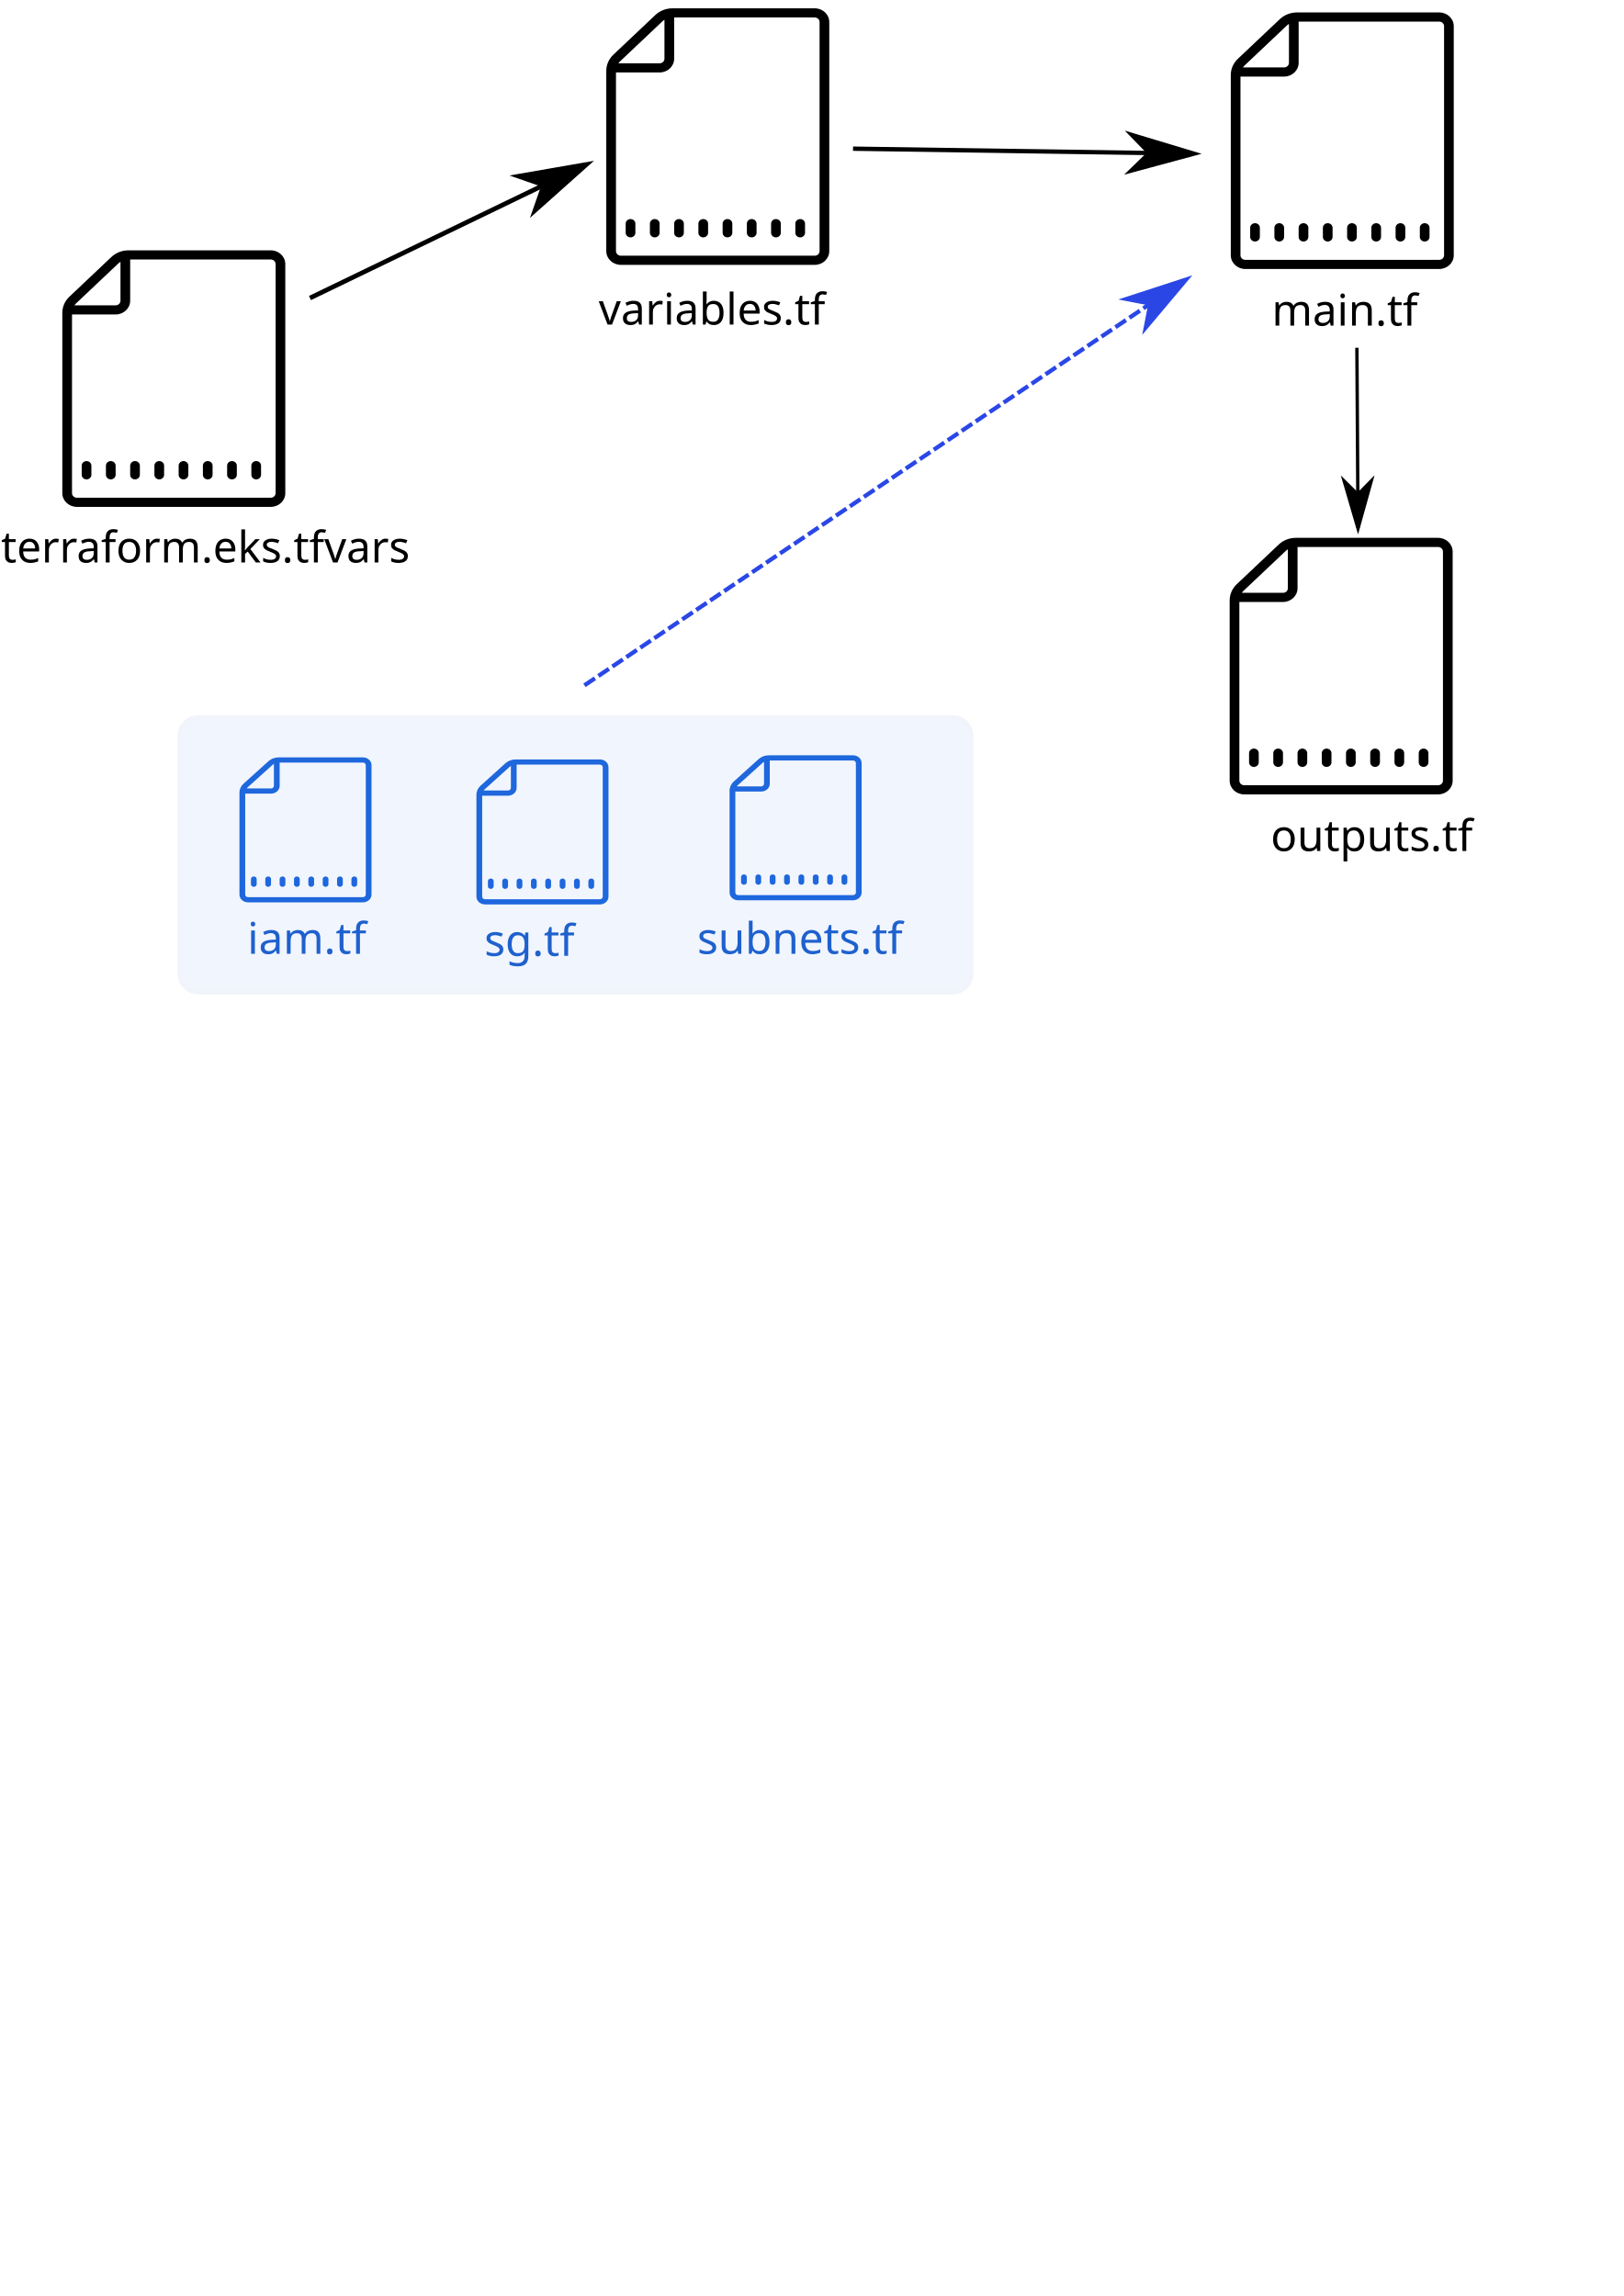
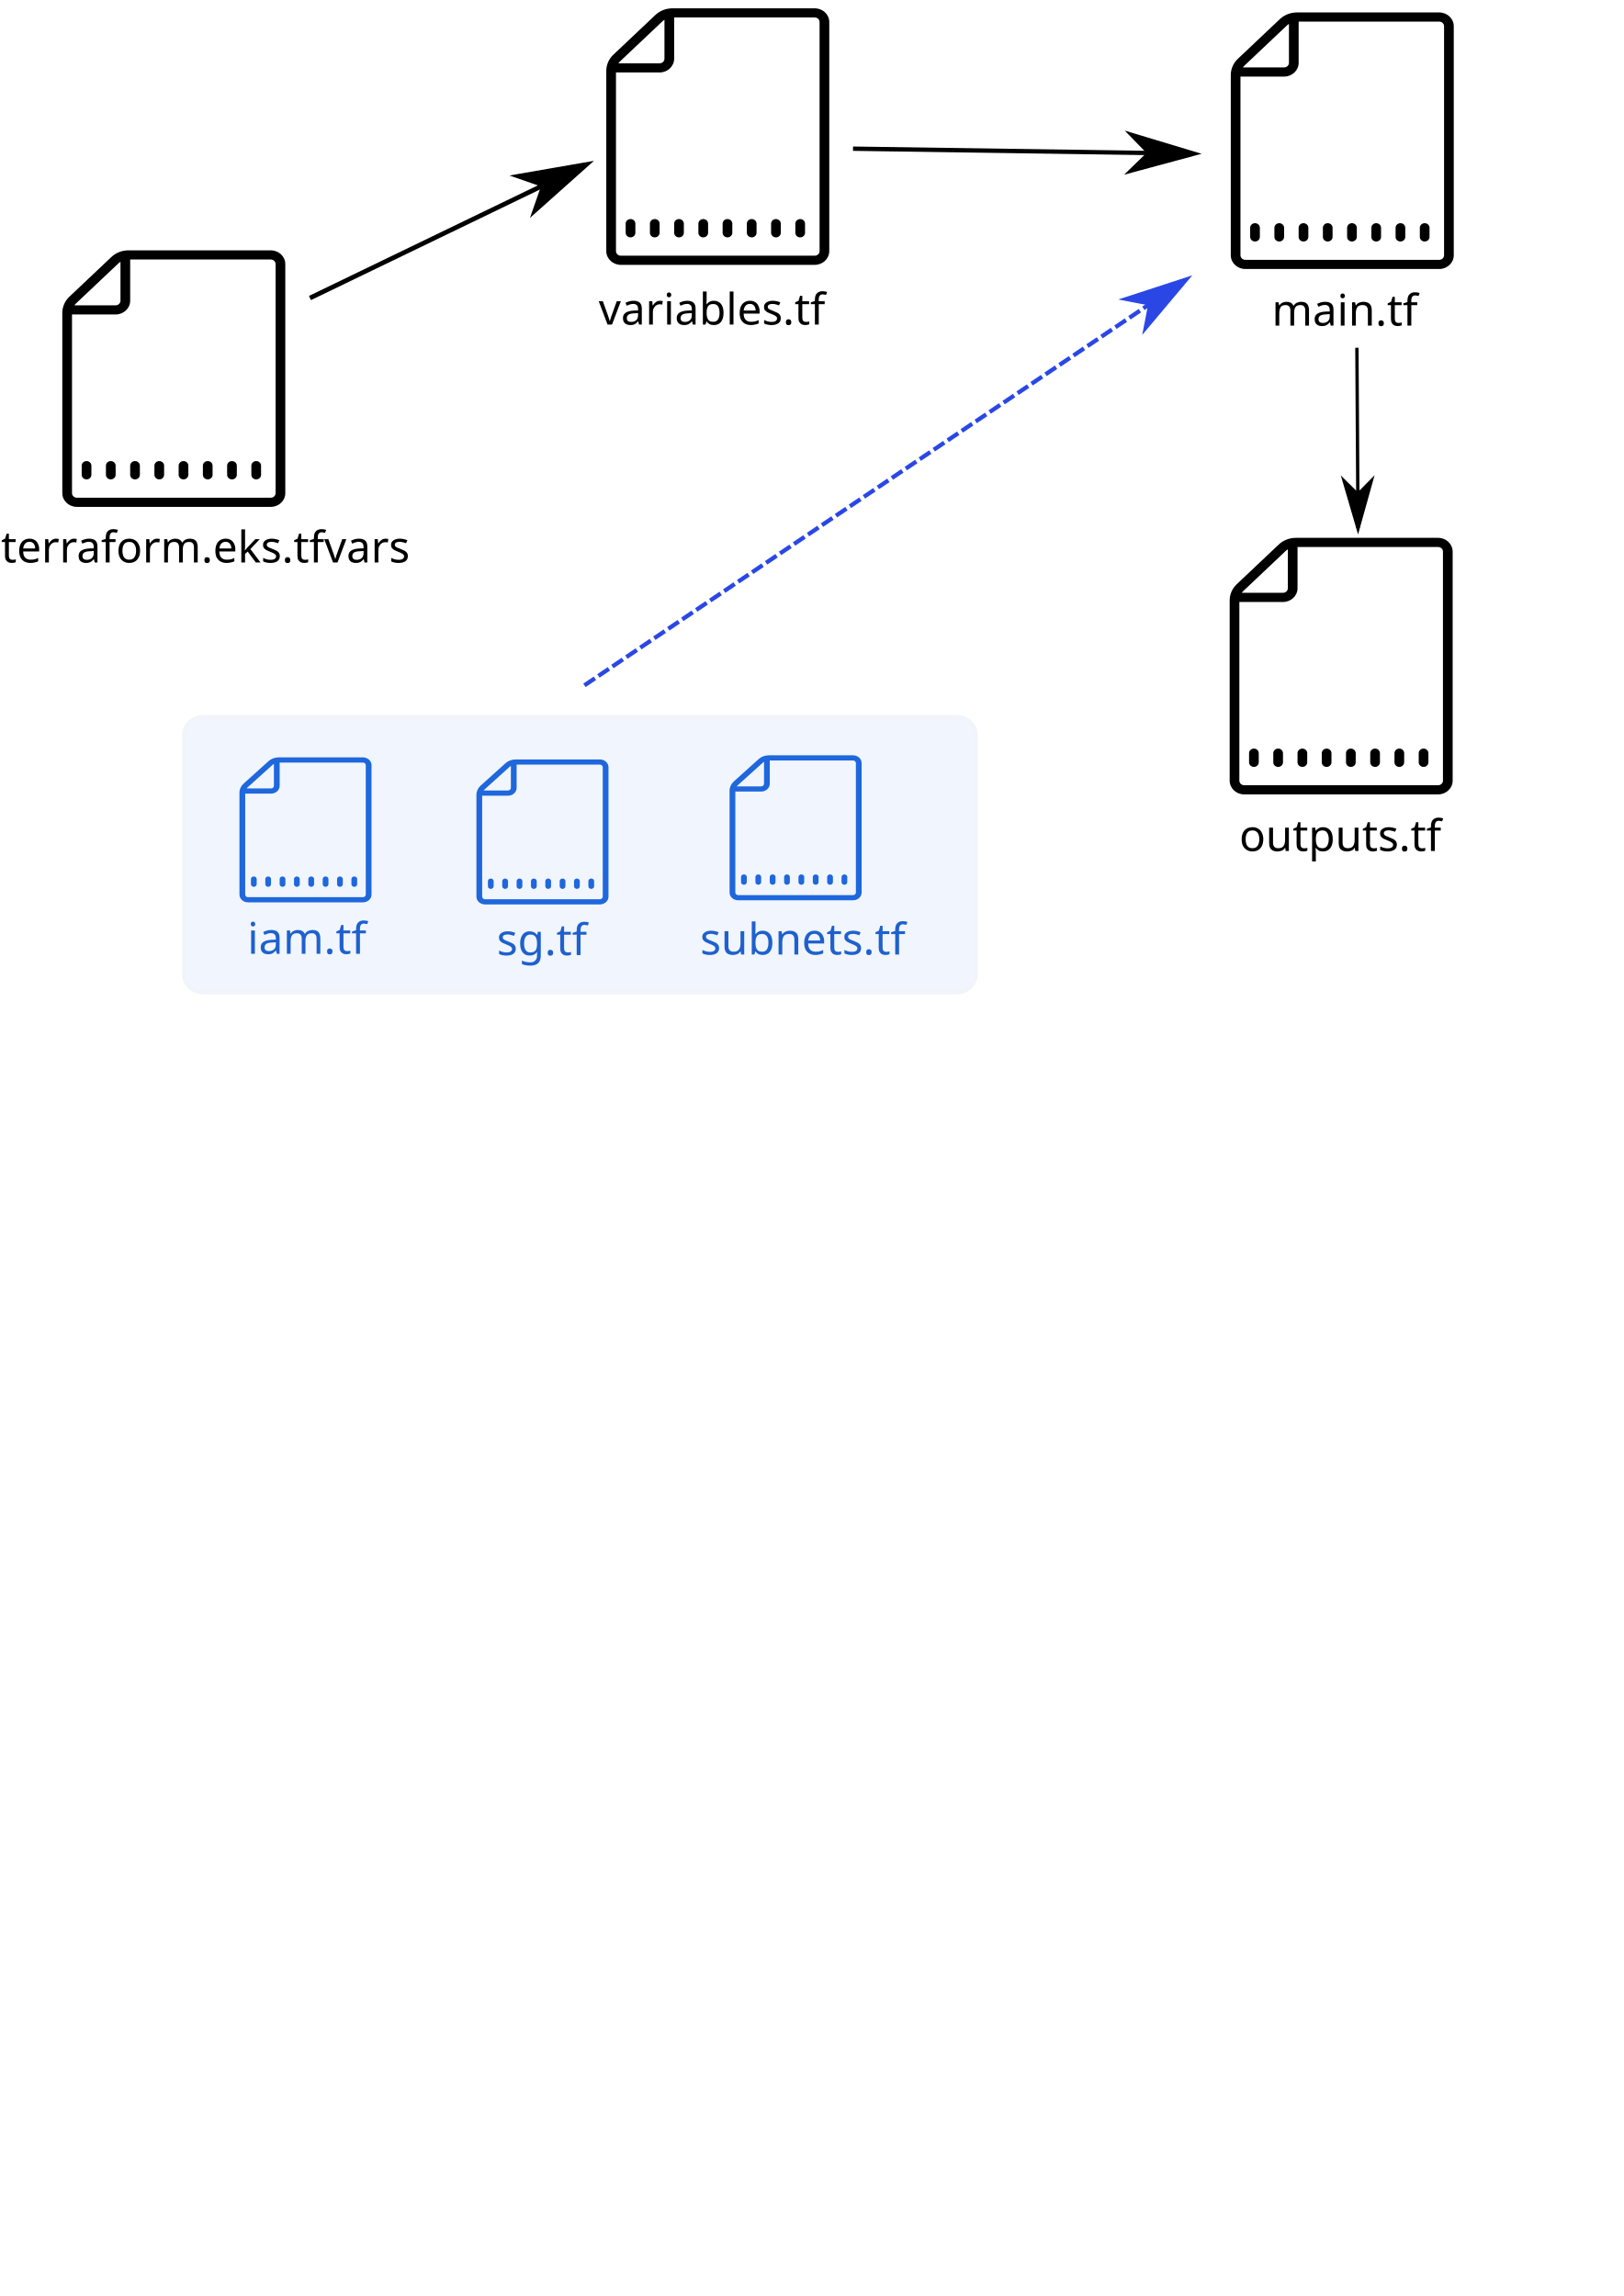
<svg xmlns="http://www.w3.org/2000/svg" width="210mm" height="297mm" viewBox="0 0 210 297" version="1.1" id="svg8">
  <defs id="defs2">
    <marker orient="auto" refY="0.0" refX="0.0" id="Arrow1Lend" style="overflow:visible;">
      <path id="path5205" d="M 0.0,0.0 L 5.0,-5.0 L -12.5,0.0 L 5.0,5.0 L 0.0,0.0 z " style="fill-rule:evenodd;stroke:#000000;stroke-width:1pt;stroke-opacity:1;fill:#000000;fill-opacity:1" transform="scale(0.8) rotate(180) translate(12.5,0)" />
    </marker>
    <marker orient="auto" refY="0" refX="0" id="Arrow1Lend-9" style="overflow:visible">
      <path id="path5205-1" d="M 0,0 5,-5 -12.5,0 5,5 Z" style="fill:#000000;fill-opacity:1;fill-rule:evenodd;stroke:#000000;stroke-width:1pt;stroke-opacity:1" transform="matrix(-0.8,0,0,-0.8,-10,0)" />
    </marker>
    <marker orient="auto" refY="0" refX="0" id="Arrow1Lend-9-0" style="overflow:visible">
      <path id="path5205-1-6" d="M 0,0 5,-5 -12.5,0 5,5 Z" style="fill:#000000;fill-opacity:1;fill-rule:evenodd;stroke:#000000;stroke-width:1pt;stroke-opacity:1" transform="matrix(-0.8,0,0,-0.8,-10,0)" />
    </marker>
    <marker orient="auto" refY="0" refX="0" id="Arrow1Lend-2" style="overflow:visible">
      <path id="path5205-2" d="M 0,0 5,-5 -12.5,0 5,5 Z" style="fill:#2a47e6;fill-opacity:1;fill-rule:evenodd;stroke:#2a47e6;stroke-width:1pt;stroke-opacity:1" transform="matrix(-0.8,0,0,-0.8,-10,0)" />
    </marker>
  </defs>
  <g id="layer1">
    <g style="fill:#000000" id="g5132" transform="matrix(0.6269475,0,0,0.5926127,2.416616,30.0113)">
      <path id="path5121" d="m 22.66,4 c -1.327,-0.002 -2.601,0.524 -3.541,1.461 L 10.461,14.119 C 9.524,15.059 8.998,16.333 9,17.66 V 57 c 0,1.657 1.343,3 3,3 h 40 c 1.657,0 3,-1.343 3,-3 V 7 C 55,5.343 53.657,4 52,4 Z M 23,6 h 29 c 0.552,0 1,0.448 1,1 v 50 c 0,0.552 -0.448,1 -1,1 H 12 c -0.552,0 -1,-0.448 -1,-1 V 18 h 9 c 1.657,0 3,-1.343 3,-3 z M 21,6.5 V 15 c 0,0.552 -0.448,1 -1,1 h -8.5 c 0.111,-0.166 0.239,-0.321 0.381,-0.461 L 20.539,6.881 C 20.679,6.739 20.834,6.611 21,6.5 Z M 14,50 c -0.552,0 -1,0.448 -1,1 v 2 c 0,0.552 0.448,1 1,1 0.552,0 1,-0.448 1,-1 v -2 c 0,-0.552 -0.448,-1 -1,-1 z m 5,0 c -0.552,0 -1,0.448 -1,1 v 2 c 0,0.552 0.448,1 1,1 0.552,0 1,-0.448 1,-1 v -2 c 0,-0.552 -0.448,-1 -1,-1 z m 5,0 c -0.552,0 -1,0.448 -1,1 v 2 c 0,0.552 0.448,1 1,1 0.552,0 1,-0.448 1,-1 v -2 c 0,-0.552 -0.448,-1 -1,-1 z m 5,0 c -0.552,0 -1,0.448 -1,1 v 2 c 0,0.552 0.448,1 1,1 0.552,0 1,-0.448 1,-1 v -2 c 0,-0.552 -0.448,-1 -1,-1 z m 5,0 c -0.552,0 -1,0.448 -1,1 v 2 c 0,0.552 0.448,1 1,1 0.552,0 1,-0.448 1,-1 v -2 c 0,-0.552 -0.448,-1 -1,-1 z m 5,0 c -0.552,0 -1,0.448 -1,1 v 2 c 0,0.552 0.448,1 1,1 0.552,0 1,-0.448 1,-1 v -2 c 0,-0.552 -0.448,-1 -1,-1 z m 5,0 c -0.552,0 -1,0.448 -1,1 v 2 c 0,0.552 0.448,1 1,1 0.552,0 1,-0.448 1,-1 v -2 c 0,-0.552 -0.448,-1 -1,-1 z m 5,0 c -0.552,0 -1,0.448 -1,1 v 2 c 0,0.552 0.448,1 1,1 0.552,0 1,-0.448 1,-1 v -2 c 0,-0.552 -0.448,-1 -1,-1 z" />
    </g>
    <text xml:space="preserve" style="font-style:normal;font-weight:normal;font-size:2.822px;line-height:1.25;font-family:sans-serif;letter-spacing:0px;word-spacing:0px;fill:#000000;fill-opacity:1;stroke:none;stroke-width:0.265" x="0.133" y="72.755" id="text5138">
      <tspan id="tspan5136" x="0.133" y="72.755" style="font-size:5.644px;stroke-width:0.265">terraform.eks.tfvars</tspan>
    </text>
    <g style="fill:#000000" id="g5132-3" transform="matrix(0.6269475,0,0,0.5926127,72.77112,-1.294966)">
      <path id="path5121-6" d="m 22.66,4 c -1.327,-0.002 -2.601,0.524 -3.541,1.461 L 10.461,14.119 C 9.524,15.059 8.998,16.333 9,17.66 V 57 c 0,1.657 1.343,3 3,3 h 40 c 1.657,0 3,-1.343 3,-3 V 7 C 55,5.343 53.657,4 52,4 Z M 23,6 h 29 c 0.552,0 1,0.448 1,1 v 50 c 0,0.552 -0.448,1 -1,1 H 12 c -0.552,0 -1,-0.448 -1,-1 V 18 h 9 c 1.657,0 3,-1.343 3,-3 z M 21,6.5 V 15 c 0,0.552 -0.448,1 -1,1 h -8.5 c 0.111,-0.166 0.239,-0.321 0.381,-0.461 L 20.539,6.881 C 20.679,6.739 20.834,6.611 21,6.5 Z M 14,50 c -0.552,0 -1,0.448 -1,1 v 2 c 0,0.552 0.448,1 1,1 0.552,0 1,-0.448 1,-1 v -2 c 0,-0.552 -0.448,-1 -1,-1 z m 5,0 c -0.552,0 -1,0.448 -1,1 v 2 c 0,0.552 0.448,1 1,1 0.552,0 1,-0.448 1,-1 v -2 c 0,-0.552 -0.448,-1 -1,-1 z m 5,0 c -0.552,0 -1,0.448 -1,1 v 2 c 0,0.552 0.448,1 1,1 0.552,0 1,-0.448 1,-1 v -2 c 0,-0.552 -0.448,-1 -1,-1 z m 5,0 c -0.552,0 -1,0.448 -1,1 v 2 c 0,0.552 0.448,1 1,1 0.552,0 1,-0.448 1,-1 v -2 c 0,-0.552 -0.448,-1 -1,-1 z m 5,0 c -0.552,0 -1,0.448 -1,1 v 2 c 0,0.552 0.448,1 1,1 0.552,0 1,-0.448 1,-1 v -2 c 0,-0.552 -0.448,-1 -1,-1 z m 5,0 c -0.552,0 -1,0.448 -1,1 v 2 c 0,0.552 0.448,1 1,1 0.552,0 1,-0.448 1,-1 v -2 c 0,-0.552 -0.448,-1 -1,-1 z m 5,0 c -0.552,0 -1,0.448 -1,1 v 2 c 0,0.552 0.448,1 1,1 0.552,0 1,-0.448 1,-1 v -2 c 0,-0.552 -0.448,-1 -1,-1 z m 5,0 c -0.552,0 -1,0.448 -1,1 v 2 c 0,0.552 0.448,1 1,1 0.552,0 1,-0.448 1,-1 v -2 c 0,-0.552 -0.448,-1 -1,-1 z" />
    </g>
    <text xml:space="preserve" style="font-style:normal;font-weight:normal;font-size:2.822px;line-height:1.25;font-family:sans-serif;letter-spacing:0px;word-spacing:0px;fill:#000000;fill-opacity:1;stroke:none;stroke-width:0.265" x="77.436" y="41.983" id="text5138-7">
      <tspan id="tspan5136-5" x="77.436" y="41.983" style="font-size:5.644px;stroke-width:0.265">variables.tf</tspan>
    </text>
    <g style="fill:#000000" id="g5132-3-3" transform="matrix(0.6269475,0,0,0.5926127,153.539,-0.7604263)">
      <path id="path5121-6-5" d="m 22.66,4 c -1.327,-0.002 -2.601,0.524 -3.541,1.461 L 10.461,14.119 C 9.524,15.059 8.998,16.333 9,17.66 V 57 c 0,1.657 1.343,3 3,3 h 40 c 1.657,0 3,-1.343 3,-3 V 7 C 55,5.343 53.657,4 52,4 Z M 23,6 h 29 c 0.552,0 1,0.448 1,1 v 50 c 0,0.552 -0.448,1 -1,1 H 12 c -0.552,0 -1,-0.448 -1,-1 V 18 h 9 c 1.657,0 3,-1.343 3,-3 z M 21,6.5 V 15 c 0,0.552 -0.448,1 -1,1 h -8.5 c 0.111,-0.166 0.239,-0.321 0.381,-0.461 L 20.539,6.881 C 20.679,6.739 20.834,6.611 21,6.5 Z M 14,50 c -0.552,0 -1,0.448 -1,1 v 2 c 0,0.552 0.448,1 1,1 0.552,0 1,-0.448 1,-1 v -2 c 0,-0.552 -0.448,-1 -1,-1 z m 5,0 c -0.552,0 -1,0.448 -1,1 v 2 c 0,0.552 0.448,1 1,1 0.552,0 1,-0.448 1,-1 v -2 c 0,-0.552 -0.448,-1 -1,-1 z m 5,0 c -0.552,0 -1,0.448 -1,1 v 2 c 0,0.552 0.448,1 1,1 0.552,0 1,-0.448 1,-1 v -2 c 0,-0.552 -0.448,-1 -1,-1 z m 5,0 c -0.552,0 -1,0.448 -1,1 v 2 c 0,0.552 0.448,1 1,1 0.552,0 1,-0.448 1,-1 v -2 c 0,-0.552 -0.448,-1 -1,-1 z m 5,0 c -0.552,0 -1,0.448 -1,1 v 2 c 0,0.552 0.448,1 1,1 0.552,0 1,-0.448 1,-1 v -2 c 0,-0.552 -0.448,-1 -1,-1 z m 5,0 c -0.552,0 -1,0.448 -1,1 v 2 c 0,0.552 0.448,1 1,1 0.552,0 1,-0.448 1,-1 v -2 c 0,-0.552 -0.448,-1 -1,-1 z m 5,0 c -0.552,0 -1,0.448 -1,1 v 2 c 0,0.552 0.448,1 1,1 0.552,0 1,-0.448 1,-1 v -2 c 0,-0.552 -0.448,-1 -1,-1 z m 5,0 c -0.552,0 -1,0.448 -1,1 v 2 c 0,0.552 0.448,1 1,1 0.552,0 1,-0.448 1,-1 v -2 c 0,-0.552 -0.448,-1 -1,-1 z" />
    </g>
    <text xml:space="preserve" style="font-style:normal;font-weight:normal;font-size:2.822px;line-height:1.25;font-family:sans-serif;letter-spacing:0px;word-spacing:0px;fill:#000000;fill-opacity:1;stroke:none;stroke-width:0.265" x="164.485" y="42.117" id="text5138-7-6">
      <tspan id="tspan5136-5-2" x="164.485" y="42.117" style="font-size:5.644px;stroke-width:0.265">main.tf</tspan>
      <tspan x="164.485" y="46.605" style="font-size:5.644px;stroke-width:0.265" id="tspan5196" />
    </text>
    <path style="fill:none;stroke:#000000;stroke-width:0.6;stroke-linecap:butt;stroke-linejoin:miter;stroke-miterlimit:4;stroke-dasharray:none;stroke-opacity:1;marker-end:url(#Arrow1Lend)" d="M 40.09,38.55 75.771,21.311" id="path5200" />
    <path style="fill:none;stroke:#000000;stroke-width:0.562;stroke-linecap:butt;stroke-linejoin:miter;stroke-miterlimit:4;stroke-dasharray:none;stroke-opacity:1;marker-end:url(#Arrow1Lend-9)" d="m 110.326,19.233 c 43.995,0.644 43.995,0.644 43.995,0.644" id="path5200-2" />
    <g style="fill:#000000" id="g5132-3-3-7" transform="matrix(0.6269475,0,0,0.5926127,153.3956,67.20273)">
      <path id="path5121-6-5-0" d="m 22.66,4 c -1.327,-0.002 -2.601,0.524 -3.541,1.461 L 10.461,14.119 C 9.524,15.059 8.998,16.333 9,17.66 V 57 c 0,1.657 1.343,3 3,3 h 40 c 1.657,0 3,-1.343 3,-3 V 7 C 55,5.343 53.657,4 52,4 Z M 23,6 h 29 c 0.552,0 1,0.448 1,1 v 50 c 0,0.552 -0.448,1 -1,1 H 12 c -0.552,0 -1,-0.448 -1,-1 V 18 h 9 c 1.657,0 3,-1.343 3,-3 z M 21,6.5 V 15 c 0,0.552 -0.448,1 -1,1 h -8.5 c 0.111,-0.166 0.239,-0.321 0.381,-0.461 L 20.539,6.881 C 20.679,6.739 20.834,6.611 21,6.5 Z M 14,50 c -0.552,0 -1,0.448 -1,1 v 2 c 0,0.552 0.448,1 1,1 0.552,0 1,-0.448 1,-1 v -2 c 0,-0.552 -0.448,-1 -1,-1 z m 5,0 c -0.552,0 -1,0.448 -1,1 v 2 c 0,0.552 0.448,1 1,1 0.552,0 1,-0.448 1,-1 v -2 c 0,-0.552 -0.448,-1 -1,-1 z m 5,0 c -0.552,0 -1,0.448 -1,1 v 2 c 0,0.552 0.448,1 1,1 0.552,0 1,-0.448 1,-1 v -2 c 0,-0.552 -0.448,-1 -1,-1 z m 5,0 c -0.552,0 -1,0.448 -1,1 v 2 c 0,0.552 0.448,1 1,1 0.552,0 1,-0.448 1,-1 v -2 c 0,-0.552 -0.448,-1 -1,-1 z m 5,0 c -0.552,0 -1,0.448 -1,1 v 2 c 0,0.552 0.448,1 1,1 0.552,0 1,-0.448 1,-1 v -2 c 0,-0.552 -0.448,-1 -1,-1 z m 5,0 c -0.552,0 -1,0.448 -1,1 v 2 c 0,0.552 0.448,1 1,1 0.552,0 1,-0.448 1,-1 v -2 c 0,-0.552 -0.448,-1 -1,-1 z m 5,0 c -0.552,0 -1,0.448 -1,1 v 2 c 0,0.552 0.448,1 1,1 0.552,0 1,-0.448 1,-1 v -2 c 0,-0.552 -0.448,-1 -1,-1 z m 5,0 c -0.552,0 -1,0.448 -1,1 v 2 c 0,0.552 0.448,1 1,1 0.552,0 1,-0.448 1,-1 v -2 c 0,-0.552 -0.448,-1 -1,-1 z" />
    </g>
-     <text xml:space="preserve" style="font-style:normal;font-weight:normal;font-size:2.822px;line-height:1.25;font-family:sans-serif;letter-spacing:0px;word-spacing:0px;fill:#000000;fill-opacity:1;stroke:none;stroke-width:0.265" x="164.342" y="110.08" id="text5138-7-6-9">
-       <tspan x="164.342" y="110.08" style="font-size:5.644px;stroke-width:0.265" id="tspan9528">outputs.tf</tspan>
-       <tspan x="164.342" y="114.568" style="font-size:5.644px;stroke-width:0.265" id="tspan5196-6" />
+     <text xml:space="preserve" style="font-style:normal;font-weight:normal;font-size:2.822px;line-height:1.25;font-family:sans-serif;letter-spacing:0px;word-spacing:0px;fill:#000000;fill-opacity:1;stroke:none;stroke-width:0.265" x="160.279" y="110.08" id="text5138-7-6-9">
+       <tspan x="160.279" y="110.08" style="font-size:5.644px;stroke-width:0.265" id="tspan9528">outputs.tf</tspan>
+       <tspan x="160.279" y="114.568" style="font-size:5.644px;stroke-width:0.265" id="tspan5196-6" />
    </text>
    <path style="fill:none;stroke:#000000;stroke-width:0.43;stroke-linecap:butt;stroke-linejoin:miter;stroke-miterlimit:4;stroke-dasharray:none;stroke-opacity:1;marker-end:url(#Arrow1Lend-9-0)" d="m 175.493,44.987 c 0.146,23.31 0.146,23.31 0.146,23.31" id="path5200-2-2" />
    <g style="fill:#1e67dd;fill-opacity:1" id="g5132-3-6" transform="matrix(0.3712984,0,0,0.3348885,27.62839,96.63101)">
      <path id="path5121-6-1" d="m 22.66,4 c -1.327,-0.002 -2.601,0.524 -3.541,1.461 L 10.461,14.119 C 9.524,15.059 8.998,16.333 9,17.66 V 57 c 0,1.657 1.343,3 3,3 h 40 c 1.657,0 3,-1.343 3,-3 V 7 C 55,5.343 53.657,4 52,4 Z M 23,6 h 29 c 0.552,0 1,0.448 1,1 v 50 c 0,0.552 -0.448,1 -1,1 H 12 c -0.552,0 -1,-0.448 -1,-1 V 18 h 9 c 1.657,0 3,-1.343 3,-3 z M 21,6.5 V 15 c 0,0.552 -0.448,1 -1,1 h -8.5 c 0.111,-0.166 0.239,-0.321 0.381,-0.461 L 20.539,6.881 C 20.679,6.739 20.834,6.611 21,6.5 Z M 14,50 c -0.552,0 -1,0.448 -1,1 v 2 c 0,0.552 0.448,1 1,1 0.552,0 1,-0.448 1,-1 v -2 c 0,-0.552 -0.448,-1 -1,-1 z m 5,0 c -0.552,0 -1,0.448 -1,1 v 2 c 0,0.552 0.448,1 1,1 0.552,0 1,-0.448 1,-1 v -2 c 0,-0.552 -0.448,-1 -1,-1 z m 5,0 c -0.552,0 -1,0.448 -1,1 v 2 c 0,0.552 0.448,1 1,1 0.552,0 1,-0.448 1,-1 v -2 c 0,-0.552 -0.448,-1 -1,-1 z m 5,0 c -0.552,0 -1,0.448 -1,1 v 2 c 0,0.552 0.448,1 1,1 0.552,0 1,-0.448 1,-1 v -2 c 0,-0.552 -0.448,-1 -1,-1 z m 5,0 c -0.552,0 -1,0.448 -1,1 v 2 c 0,0.552 0.448,1 1,1 0.552,0 1,-0.448 1,-1 v -2 c 0,-0.552 -0.448,-1 -1,-1 z m 5,0 c -0.552,0 -1,0.448 -1,1 v 2 c 0,0.552 0.448,1 1,1 0.552,0 1,-0.448 1,-1 v -2 c 0,-0.552 -0.448,-1 -1,-1 z m 5,0 c -0.552,0 -1,0.448 -1,1 v 2 c 0,0.552 0.448,1 1,1 0.552,0 1,-0.448 1,-1 v -2 c 0,-0.552 -0.448,-1 -1,-1 z m 5,0 c -0.552,0 -1,0.448 -1,1 v 2 c 0,0.552 0.448,1 1,1 0.552,0 1,-0.448 1,-1 v -2 c 0,-0.552 -0.448,-1 -1,-1 z" style="fill:#1e67dd;fill-opacity:1" />
    </g>
    <text xml:space="preserve" style="font-style:normal;font-weight:normal;font-size:2.822px;line-height:1.25;font-family:sans-serif;letter-spacing:0px;word-spacing:0px;fill:#1e61cd;fill-opacity:1;stroke:none;stroke-width:0.265" x="31.997" y="123.377" id="text5138-7-8">
      <tspan id="tspan5136-5-7" x="31.997" y="123.377" style="font-size:5.644px;fill:#1e61cd;fill-opacity:1;stroke-width:0.265">iam.tf</tspan>
    </text>
    <g style="fill:#1e67dd;fill-opacity:1" id="g5132-3-6-9" transform="matrix(0.3712984,0,0,0.3348885,58.2767,96.89828)">
      <path id="path5121-6-1-2" d="m 22.66,4 c -1.327,-0.002 -2.601,0.524 -3.541,1.461 L 10.461,14.119 C 9.524,15.059 8.998,16.333 9,17.66 V 57 c 0,1.657 1.343,3 3,3 h 40 c 1.657,0 3,-1.343 3,-3 V 7 C 55,5.343 53.657,4 52,4 Z M 23,6 h 29 c 0.552,0 1,0.448 1,1 v 50 c 0,0.552 -0.448,1 -1,1 H 12 c -0.552,0 -1,-0.448 -1,-1 V 18 h 9 c 1.657,0 3,-1.343 3,-3 z M 21,6.5 V 15 c 0,0.552 -0.448,1 -1,1 h -8.5 c 0.111,-0.166 0.239,-0.321 0.381,-0.461 L 20.539,6.881 C 20.679,6.739 20.834,6.611 21,6.5 Z M 14,50 c -0.552,0 -1,0.448 -1,1 v 2 c 0,0.552 0.448,1 1,1 0.552,0 1,-0.448 1,-1 v -2 c 0,-0.552 -0.448,-1 -1,-1 z m 5,0 c -0.552,0 -1,0.448 -1,1 v 2 c 0,0.552 0.448,1 1,1 0.552,0 1,-0.448 1,-1 v -2 c 0,-0.552 -0.448,-1 -1,-1 z m 5,0 c -0.552,0 -1,0.448 -1,1 v 2 c 0,0.552 0.448,1 1,1 0.552,0 1,-0.448 1,-1 v -2 c 0,-0.552 -0.448,-1 -1,-1 z m 5,0 c -0.552,0 -1,0.448 -1,1 v 2 c 0,0.552 0.448,1 1,1 0.552,0 1,-0.448 1,-1 v -2 c 0,-0.552 -0.448,-1 -1,-1 z m 5,0 c -0.552,0 -1,0.448 -1,1 v 2 c 0,0.552 0.448,1 1,1 0.552,0 1,-0.448 1,-1 v -2 c 0,-0.552 -0.448,-1 -1,-1 z m 5,0 c -0.552,0 -1,0.448 -1,1 v 2 c 0,0.552 0.448,1 1,1 0.552,0 1,-0.448 1,-1 v -2 c 0,-0.552 -0.448,-1 -1,-1 z m 5,0 c -0.552,0 -1,0.448 -1,1 v 2 c 0,0.552 0.448,1 1,1 0.552,0 1,-0.448 1,-1 v -2 c 0,-0.552 -0.448,-1 -1,-1 z m 5,0 c -0.552,0 -1,0.448 -1,1 v 2 c 0,0.552 0.448,1 1,1 0.552,0 1,-0.448 1,-1 v -2 c 0,-0.552 -0.448,-1 -1,-1 z" style="fill:#1e67dd;fill-opacity:1" />
    </g>
-     <text xml:space="preserve" style="font-style:normal;font-weight:normal;font-size:2.822px;line-height:1.25;font-family:sans-serif;letter-spacing:0px;word-spacing:0px;fill:#1e61cd;fill-opacity:1;stroke:none;stroke-width:0.265" x="62.646" y="123.644" id="text5138-7-8-0">
-       <tspan x="62.646" y="123.644" style="font-size:5.644px;fill:#1e61cd;fill-opacity:1;stroke-width:0.265" id="tspan8827">sg.tf</tspan>
+     <text xml:space="preserve" style="font-style:normal;font-weight:normal;font-size:2.822px;line-height:1.25;font-family:sans-serif;letter-spacing:0px;word-spacing:0px;fill:#1e61cd;fill-opacity:1;stroke:none;stroke-width:0.265" x="64.252" y="123.549" id="text5138-7-8-0">
+       <tspan x="64.252" y="123.549" style="font-size:5.644px;fill:#1e61cd;fill-opacity:1;stroke-width:0.265" id="tspan8827">sg.tf</tspan>
    </text>
    <g style="fill:#1e67dd;fill-opacity:1" id="g5132-3-6-3" transform="matrix(0.3712984,0,0,0.3348885,91.01722,96.36374)">
      <path id="path5121-6-1-7" d="m 22.66,4 c -1.327,-0.002 -2.601,0.524 -3.541,1.461 L 10.461,14.119 C 9.524,15.059 8.998,16.333 9,17.66 V 57 c 0,1.657 1.343,3 3,3 h 40 c 1.657,0 3,-1.343 3,-3 V 7 C 55,5.343 53.657,4 52,4 Z M 23,6 h 29 c 0.552,0 1,0.448 1,1 v 50 c 0,0.552 -0.448,1 -1,1 H 12 c -0.552,0 -1,-0.448 -1,-1 V 18 h 9 c 1.657,0 3,-1.343 3,-3 z M 21,6.5 V 15 c 0,0.552 -0.448,1 -1,1 h -8.5 c 0.111,-0.166 0.239,-0.321 0.381,-0.461 L 20.539,6.881 C 20.679,6.739 20.834,6.611 21,6.5 Z M 14,50 c -0.552,0 -1,0.448 -1,1 v 2 c 0,0.552 0.448,1 1,1 0.552,0 1,-0.448 1,-1 v -2 c 0,-0.552 -0.448,-1 -1,-1 z m 5,0 c -0.552,0 -1,0.448 -1,1 v 2 c 0,0.552 0.448,1 1,1 0.552,0 1,-0.448 1,-1 v -2 c 0,-0.552 -0.448,-1 -1,-1 z m 5,0 c -0.552,0 -1,0.448 -1,1 v 2 c 0,0.552 0.448,1 1,1 0.552,0 1,-0.448 1,-1 v -2 c 0,-0.552 -0.448,-1 -1,-1 z m 5,0 c -0.552,0 -1,0.448 -1,1 v 2 c 0,0.552 0.448,1 1,1 0.552,0 1,-0.448 1,-1 v -2 c 0,-0.552 -0.448,-1 -1,-1 z m 5,0 c -0.552,0 -1,0.448 -1,1 v 2 c 0,0.552 0.448,1 1,1 0.552,0 1,-0.448 1,-1 v -2 c 0,-0.552 -0.448,-1 -1,-1 z m 5,0 c -0.552,0 -1,0.448 -1,1 v 2 c 0,0.552 0.448,1 1,1 0.552,0 1,-0.448 1,-1 v -2 c 0,-0.552 -0.448,-1 -1,-1 z m 5,0 c -0.552,0 -1,0.448 -1,1 v 2 c 0,0.552 0.448,1 1,1 0.552,0 1,-0.448 1,-1 v -2 c 0,-0.552 -0.448,-1 -1,-1 z m 5,0 c -0.552,0 -1,0.448 -1,1 v 2 c 0,0.552 0.448,1 1,1 0.552,0 1,-0.448 1,-1 v -2 c 0,-0.552 -0.448,-1 -1,-1 z" style="fill:#1e67dd;fill-opacity:1" />
    </g>
-     <text xml:space="preserve" style="font-style:normal;font-weight:normal;font-size:2.822px;line-height:1.25;font-family:sans-serif;letter-spacing:0px;word-spacing:0px;fill:#1e61cd;fill-opacity:1;stroke:none;stroke-width:0.265" x="90.174" y="123.377" id="text5138-7-8-5">
-       <tspan id="tspan5136-5-7-9" x="90.174" y="123.377" style="font-size:5.644px;fill:#1e61cd;fill-opacity:1;stroke-width:0.265">subnets.tf</tspan>
+     <text xml:space="preserve" style="font-style:normal;font-weight:normal;font-size:2.822px;line-height:1.25;font-family:sans-serif;letter-spacing:0px;word-spacing:0px;fill:#1e61cd;fill-opacity:1;stroke:none;stroke-width:0.265" x="90.552" y="123.471" id="text5138-7-8-5">
+       <tspan id="tspan5136-5-7-9" x="90.552" y="123.471" style="font-size:5.644px;fill:#1e61cd;fill-opacity:1;stroke-width:0.265">subnets.tf</tspan>
    </text>
-     <rect style="opacity:0.063;fill:#1e67dd;fill-opacity:1;stroke:#2e50be;stroke-width:0.6;stroke-linejoin:round;stroke-miterlimit:4;stroke-dasharray:none;stroke-dashoffset:8.504;stroke-opacity:1" id="rect8831" width="102.364" height="35.547" x="23.252" y="92.806" ry="2.405" />
    <path style="fill:none;stroke:#2a47e6;stroke-width:0.545;stroke-linecap:butt;stroke-linejoin:miter;stroke-miterlimit:4;stroke-dasharray:1.635, 0.545;stroke-opacity:1;marker-end:url(#Arrow1Lend-2);stroke-dashoffset:0" d="M 75.588,88.654 153.332,36.206" id="path5200-8" />
+     <rect style="opacity:0.063;fill:#1e67dd;fill-opacity:1;stroke:#2e50be;stroke-width:0.6;stroke-linejoin:round;stroke-miterlimit:4;stroke-dasharray:none;stroke-dashoffset:8.504;stroke-opacity:1" id="rect8831" width="102.364" height="35.547" x="23.822" y="92.786" ry="2.405" rx="2.405" />
  </g>
</svg>
